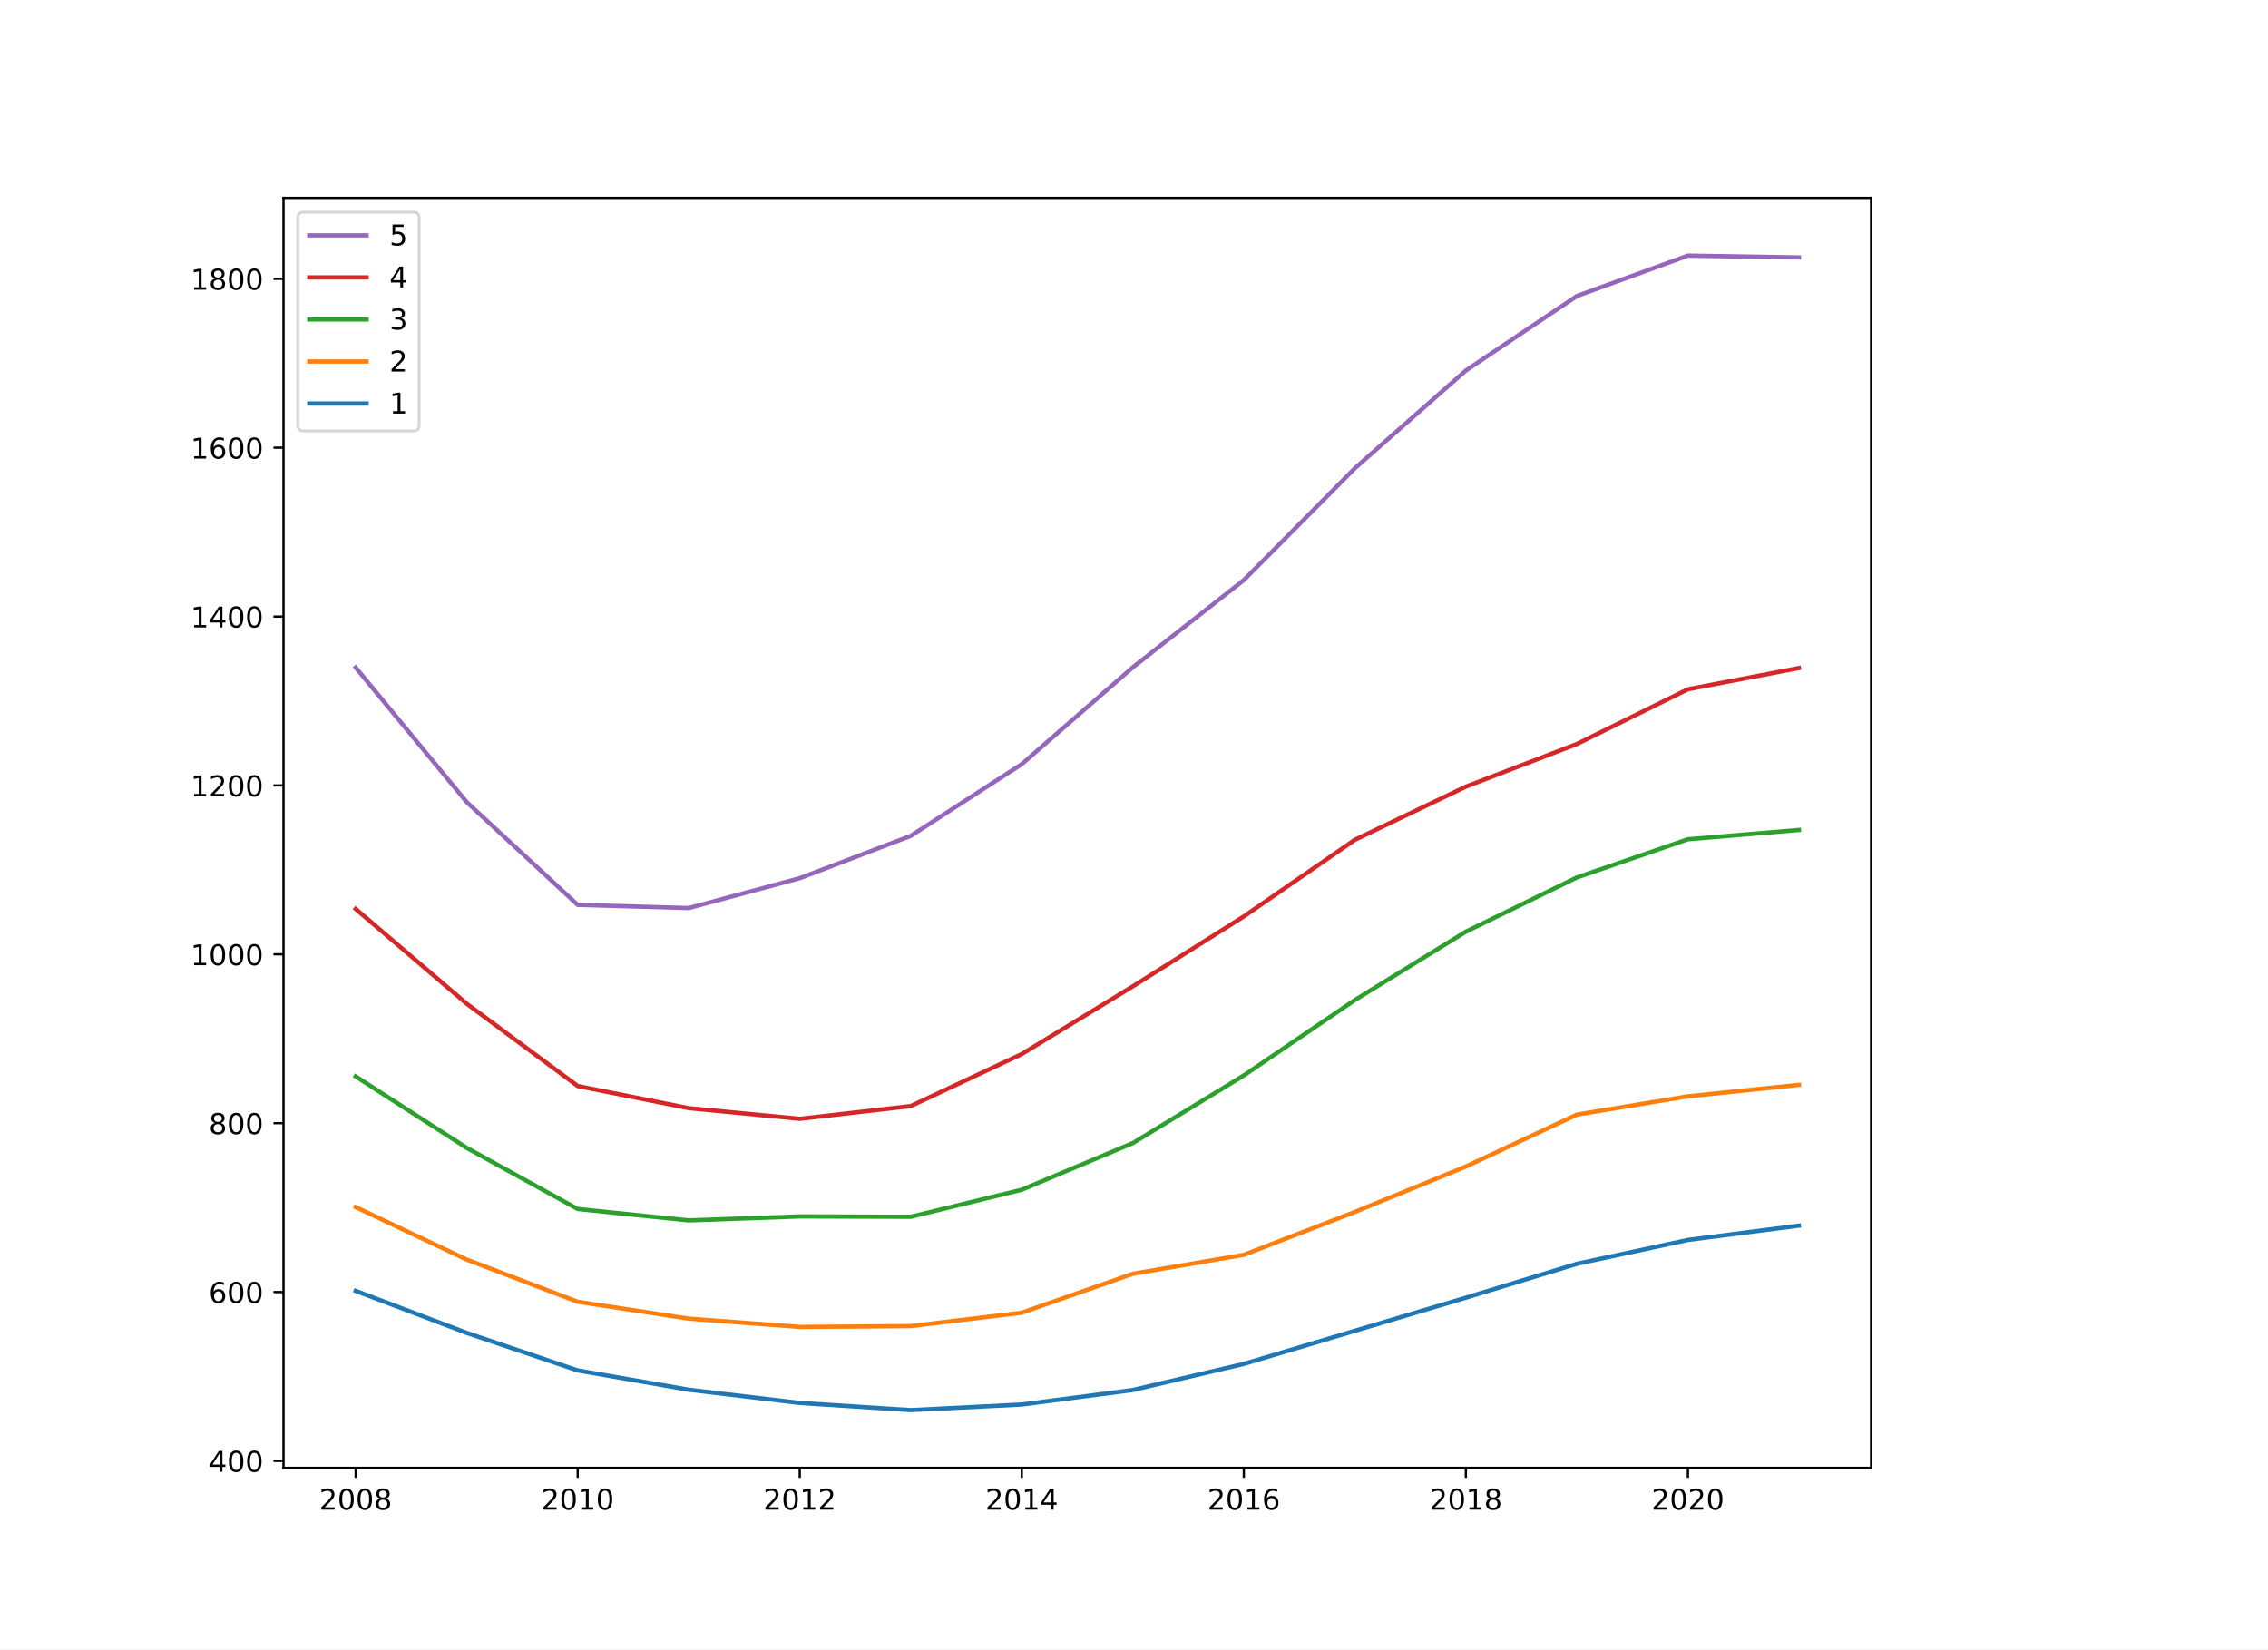
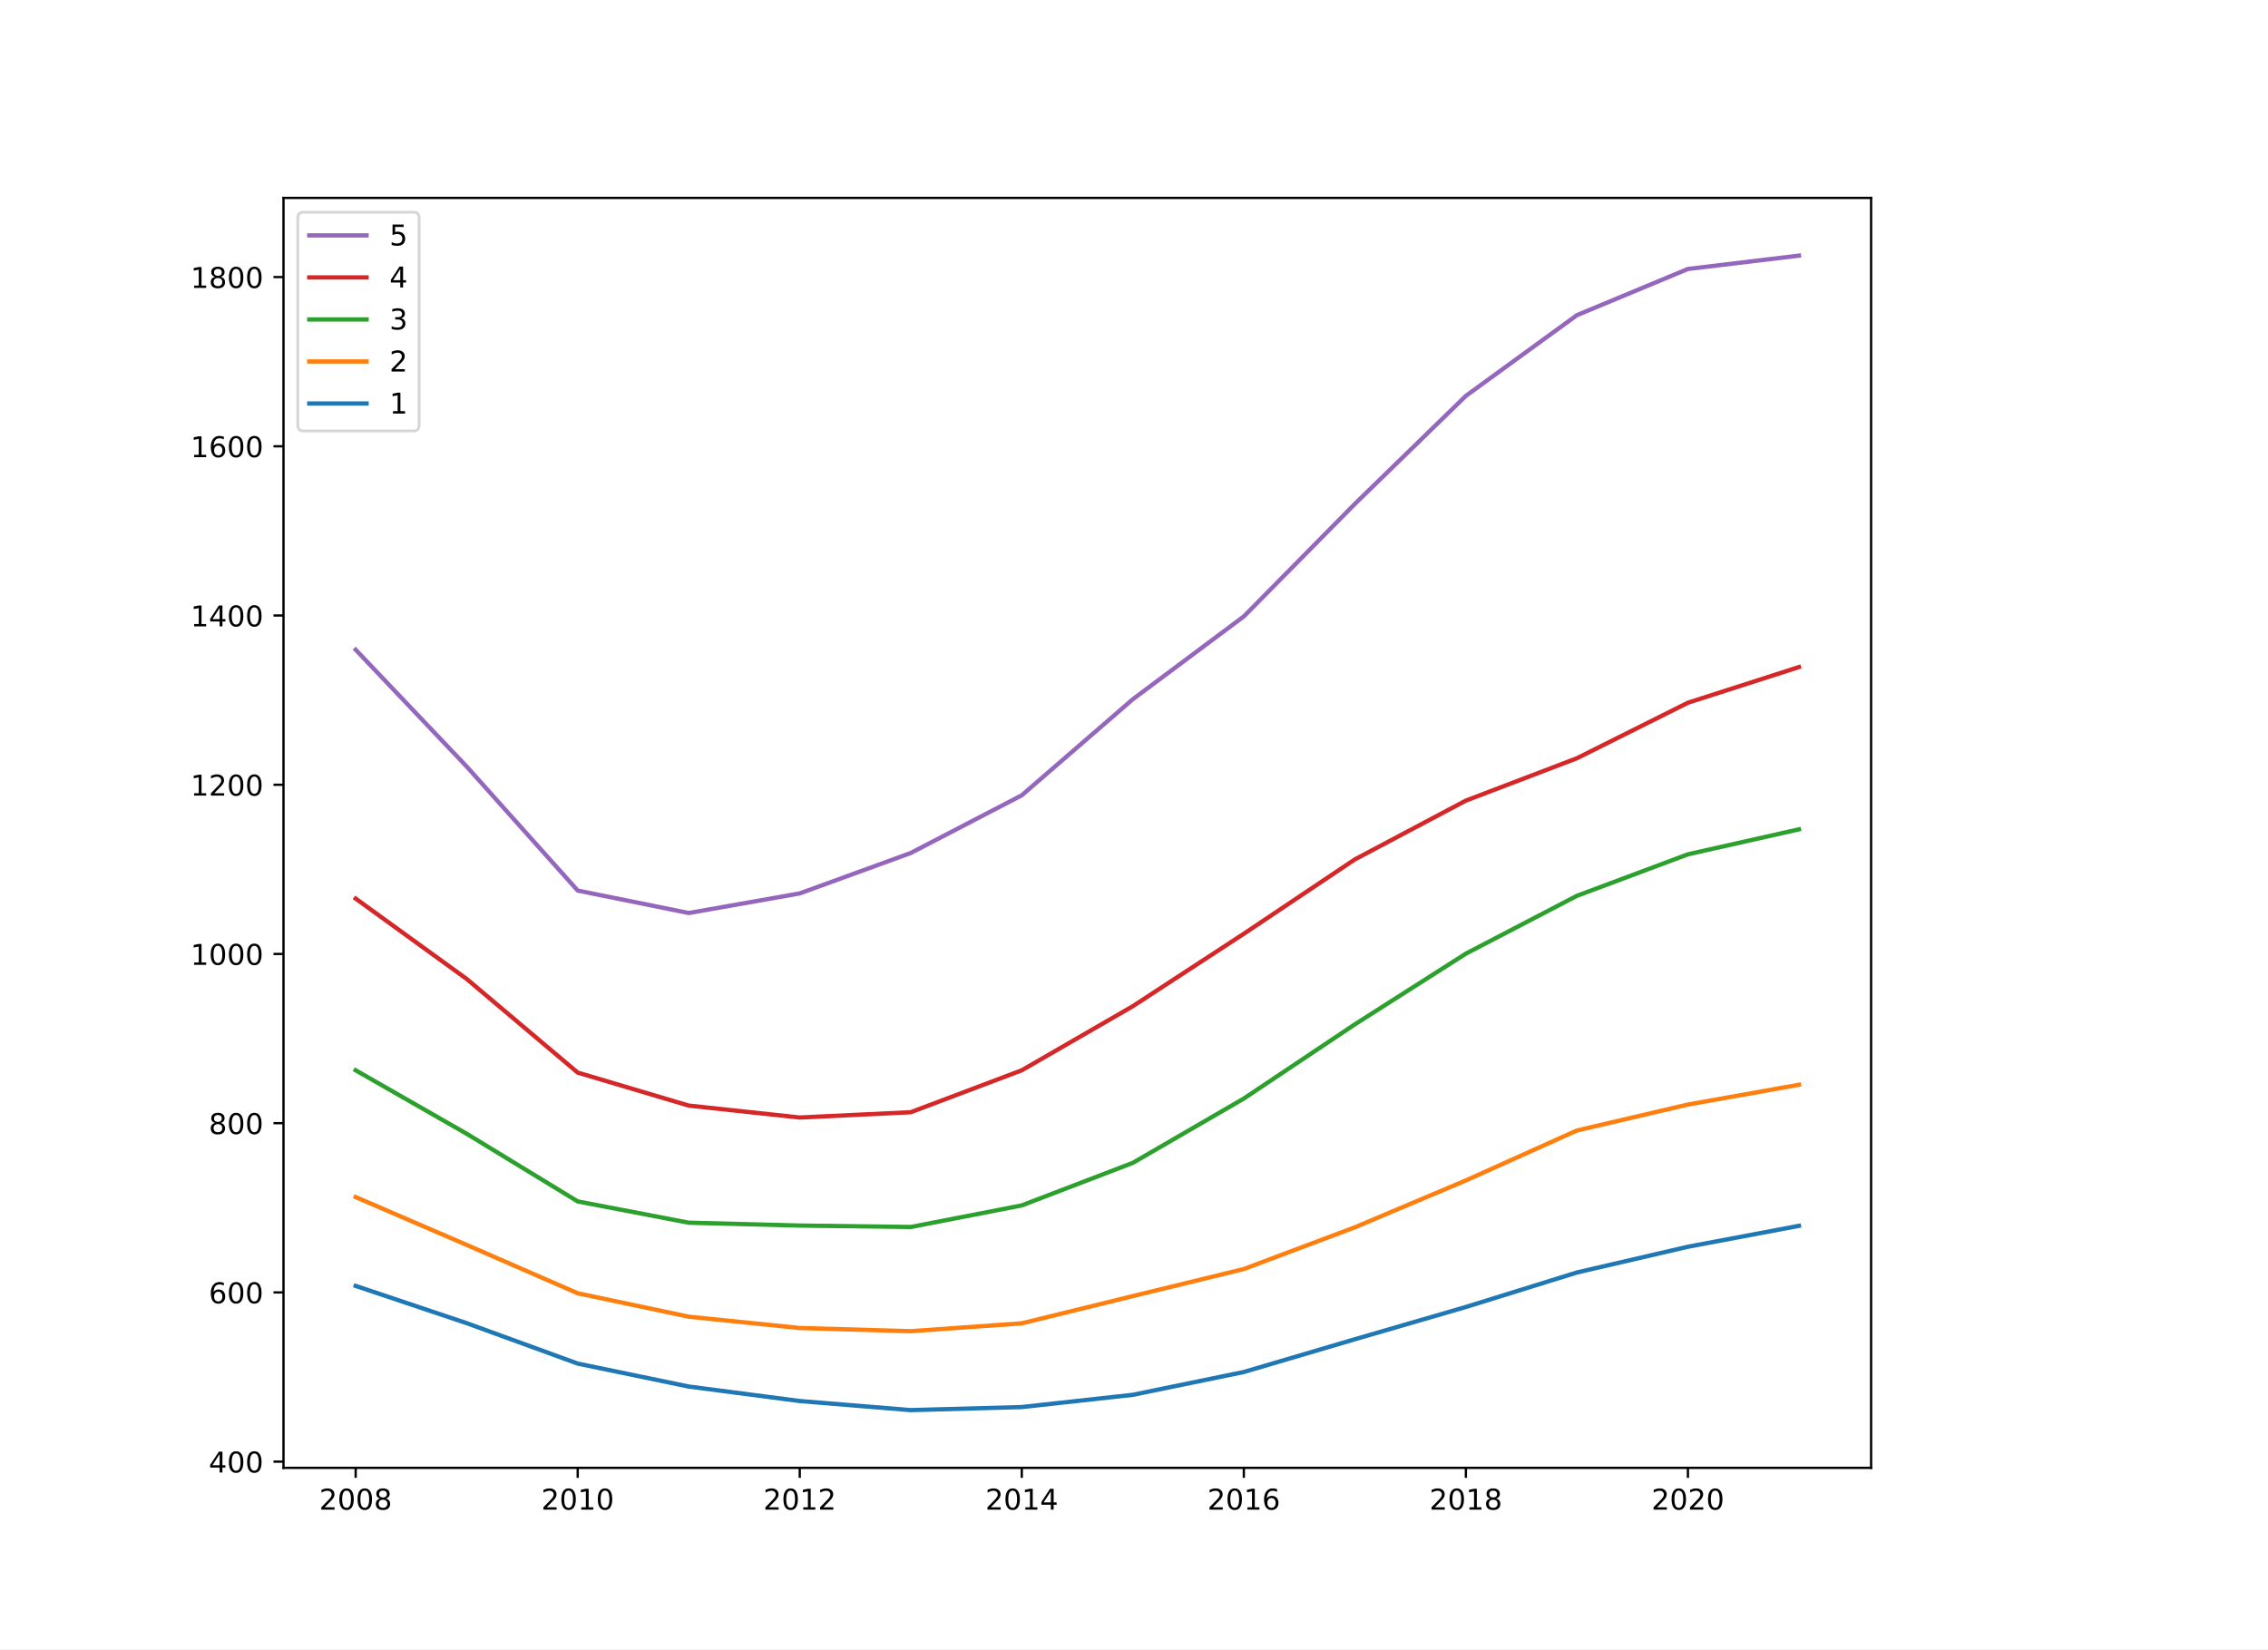
<svg xmlns="http://www.w3.org/2000/svg" xmlns:xlink="http://www.w3.org/1999/xlink" width="792pt" height="576pt" viewBox="0 0 792 576" version="1.1">
  <defs>
    <style type="text/css">*{stroke-linejoin: round; stroke-linecap: butt}</style>
  </defs>
  <g id="figure_1">
    <g id="patch_1">
      <path d="M 0 576  L 792 576  L 792 0  L 0 0  z " style="fill: #ffffff" />
    </g>
    <g id="axes_1">
      <g id="patch_2">
        <path d="M 99 512.64  L 653.4 512.64  L 653.4 69.12  L 99 69.12  z " style="fill: #ffffff" />
      </g>
      <g id="matplotlib.axis_1">
        <g id="xtick_1">
          <g id="line2d_1">
            <defs>
-               <path id="mcec90b3568" d="M 0 0  L 0 3.5  " style="stroke: #000000; stroke-width: 0.8" />
+               <path id="m9cfe2c2078" d="M 0 0  L 0 3.5  " style="stroke: #000000; stroke-width: 0.8" />
            </defs>
            <g>
-               <use xlink:href="#mcec90b3568" x="124.2" y="512.64" style="stroke: #000000; stroke-width: 0.8" />
+               <use xlink:href="#m9cfe2c2078" x="124.2" y="512.64" style="stroke: #000000; stroke-width: 0.8" />
            </g>
          </g>
          <g id="text_1">
            <g transform="translate(111.475 527.2384)scale(0.1 -0.1)">
              <defs>
                <path id="DejaVuSans-32" d="M 1228 531  L 3431 531  L 3431 0  L 469 0  L 469 531  Q 828 903 1448 1529  Q 2069 2156 2228 2338  Q 2531 2678 2651 2914  Q 2772 3150 2772 3378  Q 2772 3750 2511 3984  Q 2250 4219 1831 4219  Q 1534 4219 1204 4116  Q 875 4013 500 3803  L 500 4441  Q 881 4594 1212 4672  Q 1544 4750 1819 4750  Q 2544 4750 2975 4387  Q 3406 4025 3406 3419  Q 3406 3131 3298 2873  Q 3191 2616 2906 2266  Q 2828 2175 2409 1742  Q 1991 1309 1228 531  z " transform="scale(0.015625)" />
                <path id="DejaVuSans-30" d="M 2034 4250  Q 1547 4250 1301 3770  Q 1056 3291 1056 2328  Q 1056 1369 1301 889  Q 1547 409 2034 409  Q 2525 409 2770 889  Q 3016 1369 3016 2328  Q 3016 3291 2770 3770  Q 2525 4250 2034 4250  z M 2034 4750  Q 2819 4750 3233 4129  Q 3647 3509 3647 2328  Q 3647 1150 3233 529  Q 2819 -91 2034 -91  Q 1250 -91 836 529  Q 422 1150 422 2328  Q 422 3509 836 4129  Q 1250 4750 2034 4750  z " transform="scale(0.015625)" />
                <path id="DejaVuSans-38" d="M 2034 2216  Q 1584 2216 1326 1975  Q 1069 1734 1069 1313  Q 1069 891 1326 650  Q 1584 409 2034 409  Q 2484 409 2743 651  Q 3003 894 3003 1313  Q 3003 1734 2745 1975  Q 2488 2216 2034 2216  z M 1403 2484  Q 997 2584 770 2862  Q 544 3141 544 3541  Q 544 4100 942 4425  Q 1341 4750 2034 4750  Q 2731 4750 3128 4425  Q 3525 4100 3525 3541  Q 3525 3141 3298 2862  Q 3072 2584 2669 2484  Q 3125 2378 3379 2068  Q 3634 1759 3634 1313  Q 3634 634 3220 271  Q 2806 -91 2034 -91  Q 1263 -91 848 271  Q 434 634 434 1313  Q 434 1759 690 2068  Q 947 2378 1403 2484  z M 1172 3481  Q 1172 3119 1398 2916  Q 1625 2713 2034 2713  Q 2441 2713 2670 2916  Q 2900 3119 2900 3481  Q 2900 3844 2670 4047  Q 2441 4250 2034 4250  Q 1625 4250 1398 4047  Q 1172 3844 1172 3481  z " transform="scale(0.015625)" />
              </defs>
              <use xlink:href="#DejaVuSans-32" />
              <use xlink:href="#DejaVuSans-30" x="63.623" />
              <use xlink:href="#DejaVuSans-30" x="127.246" />
              <use xlink:href="#DejaVuSans-38" x="190.869" />
            </g>
          </g>
        </g>
        <g id="xtick_2">
          <g id="line2d_2">
            <g>
-               <use xlink:href="#mcec90b3568" x="201.738" y="512.64" style="stroke: #000000; stroke-width: 0.8" />
+               <use xlink:href="#m9cfe2c2078" x="201.738" y="512.64" style="stroke: #000000; stroke-width: 0.8" />
            </g>
          </g>
          <g id="text_2">
            <g transform="translate(189.0135 527.2384)scale(0.1 -0.1)">
              <defs>
                <path id="DejaVuSans-31" d="M 794 531  L 1825 531  L 1825 4091  L 703 3866  L 703 4441  L 1819 4666  L 2450 4666  L 2450 531  L 3481 531  L 3481 0  L 794 0  L 794 531  z " transform="scale(0.015625)" />
              </defs>
              <use xlink:href="#DejaVuSans-32" />
              <use xlink:href="#DejaVuSans-30" x="63.623" />
              <use xlink:href="#DejaVuSans-31" x="127.246" />
              <use xlink:href="#DejaVuSans-30" x="190.869" />
            </g>
          </g>
        </g>
        <g id="xtick_3">
          <g id="line2d_3">
            <g>
-               <use xlink:href="#mcec90b3568" x="279.277" y="512.64" style="stroke: #000000; stroke-width: 0.8" />
+               <use xlink:href="#m9cfe2c2078" x="279.277" y="512.64" style="stroke: #000000; stroke-width: 0.8" />
            </g>
          </g>
          <g id="text_3">
            <g transform="translate(266.5519 527.2384)scale(0.1 -0.1)">
              <use xlink:href="#DejaVuSans-32" />
              <use xlink:href="#DejaVuSans-30" x="63.623" />
              <use xlink:href="#DejaVuSans-31" x="127.246" />
              <use xlink:href="#DejaVuSans-32" x="190.869" />
            </g>
          </g>
        </g>
        <g id="xtick_4">
          <g id="line2d_4">
            <g>
-               <use xlink:href="#mcec90b3568" x="356.815" y="512.64" style="stroke: #000000; stroke-width: 0.8" />
+               <use xlink:href="#m9cfe2c2078" x="356.815" y="512.64" style="stroke: #000000; stroke-width: 0.8" />
            </g>
          </g>
          <g id="text_4">
            <g transform="translate(344.0904 527.2384)scale(0.1 -0.1)">
              <defs>
                <path id="DejaVuSans-34" d="M 2419 4116  L 825 1625  L 2419 1625  L 2419 4116  z M 2253 4666  L 3047 4666  L 3047 1625  L 3713 1625  L 3713 1100  L 3047 1100  L 3047 0  L 2419 0  L 2419 1100  L 313 1100  L 313 1709  L 2253 4666  z " transform="scale(0.015625)" />
              </defs>
              <use xlink:href="#DejaVuSans-32" />
              <use xlink:href="#DejaVuSans-30" x="63.623" />
              <use xlink:href="#DejaVuSans-31" x="127.246" />
              <use xlink:href="#DejaVuSans-34" x="190.869" />
            </g>
          </g>
        </g>
        <g id="xtick_5">
          <g id="line2d_5">
            <g>
-               <use xlink:href="#mcec90b3568" x="434.354" y="512.64" style="stroke: #000000; stroke-width: 0.8" />
+               <use xlink:href="#m9cfe2c2078" x="434.354" y="512.64" style="stroke: #000000; stroke-width: 0.8" />
            </g>
          </g>
          <g id="text_5">
            <g transform="translate(421.6288 527.2384)scale(0.1 -0.1)">
              <defs>
                <path id="DejaVuSans-36" d="M 2113 2584  Q 1688 2584 1439 2293  Q 1191 2003 1191 1497  Q 1191 994 1439 701  Q 1688 409 2113 409  Q 2538 409 2786 701  Q 3034 994 3034 1497  Q 3034 2003 2786 2293  Q 2538 2584 2113 2584  z M 3366 4563  L 3366 3988  Q 3128 4100 2886 4159  Q 2644 4219 2406 4219  Q 1781 4219 1451 3797  Q 1122 3375 1075 2522  Q 1259 2794 1537 2939  Q 1816 3084 2150 3084  Q 2853 3084 3261 2657  Q 3669 2231 3669 1497  Q 3669 778 3244 343  Q 2819 -91 2113 -91  Q 1303 -91 875 529  Q 447 1150 447 2328  Q 447 3434 972 4092  Q 1497 4750 2381 4750  Q 2619 4750 2861 4703  Q 3103 4656 3366 4563  z " transform="scale(0.015625)" />
              </defs>
              <use xlink:href="#DejaVuSans-32" />
              <use xlink:href="#DejaVuSans-30" x="63.623" />
              <use xlink:href="#DejaVuSans-31" x="127.246" />
              <use xlink:href="#DejaVuSans-36" x="190.869" />
            </g>
          </g>
        </g>
        <g id="xtick_6">
          <g id="line2d_6">
            <g>
-               <use xlink:href="#mcec90b3568" x="511.892" y="512.64" style="stroke: #000000; stroke-width: 0.8" />
+               <use xlink:href="#m9cfe2c2078" x="511.892" y="512.64" style="stroke: #000000; stroke-width: 0.8" />
            </g>
          </g>
          <g id="text_6">
            <g transform="translate(499.1673 527.2384)scale(0.1 -0.1)">
              <use xlink:href="#DejaVuSans-32" />
              <use xlink:href="#DejaVuSans-30" x="63.623" />
              <use xlink:href="#DejaVuSans-31" x="127.246" />
              <use xlink:href="#DejaVuSans-38" x="190.869" />
            </g>
          </g>
        </g>
        <g id="xtick_7">
          <g id="line2d_7">
            <g>
-               <use xlink:href="#mcec90b3568" x="589.431" y="512.64" style="stroke: #000000; stroke-width: 0.8" />
+               <use xlink:href="#m9cfe2c2078" x="589.431" y="512.64" style="stroke: #000000; stroke-width: 0.8" />
            </g>
          </g>
          <g id="text_7">
            <g transform="translate(576.7058 527.2384)scale(0.1 -0.1)">
              <use xlink:href="#DejaVuSans-32" />
              <use xlink:href="#DejaVuSans-30" x="63.623" />
              <use xlink:href="#DejaVuSans-32" x="127.246" />
              <use xlink:href="#DejaVuSans-30" x="190.869" />
            </g>
          </g>
        </g>
      </g>
      <g id="matplotlib.axis_2">
        <g id="ytick_1">
          <g id="line2d_8">
            <defs>
-               <path id="m0df43a2fc4" d="M 0 0  L -3.5 0  " style="stroke: #000000; stroke-width: 0.8" />
+               <path id="mc196ad34bf" d="M 0 0  L -3.5 0  " style="stroke: #000000; stroke-width: 0.8" />
            </defs>
            <g>
-               <use xlink:href="#m0df43a2fc4" x="99" y="510.227" style="stroke: #000000; stroke-width: 0.8" />
+               <use xlink:href="#mc196ad34bf" x="99" y="510.47" style="stroke: #000000; stroke-width: 0.8" />
            </g>
          </g>
          <g id="text_8">
-             <g transform="translate(72.9125 514.0261)scale(0.1 -0.1)">
+             <g transform="translate(72.9125 514.269)scale(0.1 -0.1)">
              <use xlink:href="#DejaVuSans-34" />
              <use xlink:href="#DejaVuSans-30" x="63.623" />
              <use xlink:href="#DejaVuSans-30" x="127.246" />
            </g>
          </g>
        </g>
        <g id="ytick_2">
          <g id="line2d_9">
            <g>
-               <use xlink:href="#m0df43a2fc4" x="99" y="451.249" style="stroke: #000000; stroke-width: 0.8" />
+               <use xlink:href="#mc196ad34bf" x="99" y="451.369" style="stroke: #000000; stroke-width: 0.8" />
            </g>
          </g>
          <g id="text_9">
-             <g transform="translate(72.9125 455.048)scale(0.1 -0.1)">
+             <g transform="translate(72.9125 455.1679)scale(0.1 -0.1)">
              <use xlink:href="#DejaVuSans-36" />
              <use xlink:href="#DejaVuSans-30" x="63.623" />
              <use xlink:href="#DejaVuSans-30" x="127.246" />
            </g>
          </g>
        </g>
        <g id="ytick_3">
          <g id="line2d_10">
            <g>
-               <use xlink:href="#m0df43a2fc4" x="99" y="392.271" style="stroke: #000000; stroke-width: 0.8" />
+               <use xlink:href="#mc196ad34bf" x="99" y="392.268" style="stroke: #000000; stroke-width: 0.8" />
            </g>
          </g>
          <g id="text_10">
-             <g transform="translate(72.9125 396.07)scale(0.1 -0.1)">
+             <g transform="translate(72.9125 396.0669)scale(0.1 -0.1)">
              <use xlink:href="#DejaVuSans-38" />
              <use xlink:href="#DejaVuSans-30" x="63.623" />
              <use xlink:href="#DejaVuSans-30" x="127.246" />
            </g>
          </g>
        </g>
        <g id="ytick_4">
          <g id="line2d_11">
            <g>
-               <use xlink:href="#m0df43a2fc4" x="99" y="333.293" style="stroke: #000000; stroke-width: 0.8" />
+               <use xlink:href="#mc196ad34bf" x="99" y="333.167" style="stroke: #000000; stroke-width: 0.8" />
            </g>
          </g>
          <g id="text_11">
-             <g transform="translate(66.55 337.092)scale(0.1 -0.1)">
+             <g transform="translate(66.55 336.9658)scale(0.1 -0.1)">
              <use xlink:href="#DejaVuSans-31" />
              <use xlink:href="#DejaVuSans-30" x="63.623" />
              <use xlink:href="#DejaVuSans-30" x="127.246" />
              <use xlink:href="#DejaVuSans-30" x="190.869" />
            </g>
          </g>
        </g>
        <g id="ytick_5">
          <g id="line2d_12">
            <g>
-               <use xlink:href="#m0df43a2fc4" x="99" y="274.315" style="stroke: #000000; stroke-width: 0.8" />
+               <use xlink:href="#mc196ad34bf" x="99" y="274.065" style="stroke: #000000; stroke-width: 0.8" />
            </g>
          </g>
          <g id="text_12">
-             <g transform="translate(66.55 278.1139)scale(0.1 -0.1)">
+             <g transform="translate(66.55 277.8647)scale(0.1 -0.1)">
              <use xlink:href="#DejaVuSans-31" />
              <use xlink:href="#DejaVuSans-32" x="63.623" />
              <use xlink:href="#DejaVuSans-30" x="127.246" />
              <use xlink:href="#DejaVuSans-30" x="190.869" />
            </g>
          </g>
        </g>
        <g id="ytick_6">
          <g id="line2d_13">
            <g>
-               <use xlink:href="#m0df43a2fc4" x="99" y="215.337" style="stroke: #000000; stroke-width: 0.8" />
+               <use xlink:href="#mc196ad34bf" x="99" y="214.964" style="stroke: #000000; stroke-width: 0.8" />
            </g>
          </g>
          <g id="text_13">
-             <g transform="translate(66.55 219.1359)scale(0.1 -0.1)">
+             <g transform="translate(66.55 218.7636)scale(0.1 -0.1)">
              <use xlink:href="#DejaVuSans-31" />
              <use xlink:href="#DejaVuSans-34" x="63.623" />
              <use xlink:href="#DejaVuSans-30" x="127.246" />
              <use xlink:href="#DejaVuSans-30" x="190.869" />
            </g>
          </g>
        </g>
        <g id="ytick_7">
          <g id="line2d_14">
            <g>
-               <use xlink:href="#m0df43a2fc4" x="99" y="156.359" style="stroke: #000000; stroke-width: 0.8" />
+               <use xlink:href="#mc196ad34bf" x="99" y="155.863" style="stroke: #000000; stroke-width: 0.8" />
            </g>
          </g>
          <g id="text_14">
-             <g transform="translate(66.55 160.1579)scale(0.1 -0.1)">
+             <g transform="translate(66.55 159.6625)scale(0.1 -0.1)">
              <use xlink:href="#DejaVuSans-31" />
              <use xlink:href="#DejaVuSans-36" x="63.623" />
              <use xlink:href="#DejaVuSans-30" x="127.246" />
              <use xlink:href="#DejaVuSans-30" x="190.869" />
            </g>
          </g>
        </g>
        <g id="ytick_8">
          <g id="line2d_15">
            <g>
-               <use xlink:href="#m0df43a2fc4" x="99" y="97.381" style="stroke: #000000; stroke-width: 0.8" />
+               <use xlink:href="#mc196ad34bf" x="99" y="96.762" style="stroke: #000000; stroke-width: 0.8" />
            </g>
          </g>
          <g id="text_15">
-             <g transform="translate(66.55 101.1799)scale(0.1 -0.1)">
+             <g transform="translate(66.55 100.5614)scale(0.1 -0.1)">
              <use xlink:href="#DejaVuSans-31" />
              <use xlink:href="#DejaVuSans-38" x="63.623" />
              <use xlink:href="#DejaVuSans-30" x="127.246" />
              <use xlink:href="#DejaVuSans-30" x="190.869" />
            </g>
          </g>
        </g>
      </g>
      <g id="line2d_16">
-         <path d="M 124.2 450.835  L 162.969 465.509  L 201.738 478.621  L 240.508 485.357  L 279.277 489.982  L 318.046 492.48  L 356.815 490.523  L 395.585 485.464  L 434.354 476.342  L 473.123 464.778  L 511.892 453.214  L 550.662 441.384  L 589.431 433.05  L 628.2 428.046  " clip-path="url(#p917224a67e)" style="fill: none; stroke: #1f77b4; stroke-width: 1.5; stroke-linecap: square" />
+         <path d="M 124.2 449.103  L 162.969 462.111  L 201.738 476.227  L 240.508 484.249  L 279.277 489.307  L 318.046 492.48  L 356.815 491.414  L 395.585 487.137  L 434.354 479.166  L 473.123 467.73  L 511.892 456.46  L 550.662 444.413  L 589.431 435.422  L 628.2 428.118  " clip-path="url(#peac3209bd3)" style="fill: none; stroke: #1f77b4; stroke-width: 1.5; stroke-linecap: square" />
      </g>
      <g id="line2d_17">
-         <path d="M 124.2 421.57  L 162.969 439.901  L 201.738 454.644  L 240.508 460.534  L 279.277 463.426  L 318.046 463.142  L 356.815 458.46  L 395.585 444.869  L 434.354 438.248  L 473.123 423.268  L 511.892 407.407  L 550.662 389.268  L 589.431 382.886  L 628.2 378.881  " clip-path="url(#p917224a67e)" style="fill: none; stroke: #ff7f0e; stroke-width: 1.5; stroke-linecap: square" />
+         <path d="M 124.2 418.082  L 162.969 434.784  L 201.738 451.673  L 240.508 459.852  L 279.277 463.806  L 318.046 464.918  L 356.815 462.172  L 395.585 452.657  L 434.354 443.206  L 473.123 428.634  L 511.892 412.263  L 550.662 394.824  L 589.431 385.76  L 628.2 378.85  " clip-path="url(#peac3209bd3)" style="fill: none; stroke: #ff7f0e; stroke-width: 1.5; stroke-linecap: square" />
      </g>
      <g id="line2d_18">
-         <path d="M 124.2 375.937  L 162.969 400.885  L 201.738 422.244  L 240.508 426.224  L 279.277 424.83  L 318.046 424.956  L 356.815 415.511  L 395.585 399.221  L 434.354 375.591  L 473.123 349.258  L 511.892 325.384  L 550.662 306.448  L 589.431 293.111  L 628.2 289.861  " clip-path="url(#p917224a67e)" style="fill: none; stroke: #2ca02c; stroke-width: 1.5; stroke-linecap: square" />
+         <path d="M 124.2 373.795  L 162.969 395.967  L 201.738 419.595  L 240.508 427.024  L 279.277 428.024  L 318.046 428.526  L 356.815 420.984  L 395.585 406.124  L 434.354 383.662  L 473.123 357.754  L 511.892 333.055  L 550.662 312.862  L 589.431 298.368  L 628.2 289.645  " clip-path="url(#peac3209bd3)" style="fill: none; stroke: #2ca02c; stroke-width: 1.5; stroke-linecap: square" />
      </g>
      <g id="line2d_19">
-         <path d="M 124.2 317.445  L 162.969 350.539  L 201.738 379.293  L 240.508 387.026  L 279.277 390.746  L 318.046 386.289  L 356.815 368.121  L 395.585 344.482  L 434.354 320.057  L 473.123 293.306  L 511.892 274.735  L 550.662 259.839  L 589.431 240.721  L 628.2 233.307  " clip-path="url(#p917224a67e)" style="fill: none; stroke: #d62728; stroke-width: 1.5; stroke-linecap: square" />
+         <path d="M 124.2 313.833  L 162.969 341.901  L 201.738 374.603  L 240.508 386.126  L 279.277 390.293  L 318.046 388.439  L 356.815 373.796  L 395.585 351.415  L 434.354 326.111  L 473.123 300.147  L 511.892 279.608  L 550.662 264.819  L 589.431 245.425  L 628.2 232.972  " clip-path="url(#peac3209bd3)" style="fill: none; stroke: #d62728; stroke-width: 1.5; stroke-linecap: square" />
      </g>
      <g id="line2d_20">
-         <path d="M 124.2 233.119  L 162.969 280.112  L 201.738 316.033  L 240.508 317.139  L 279.277 306.708  L 318.046 291.929  L 356.815 266.869  L 395.585 233.065  L 434.354 202.589  L 473.123 163.539  L 511.892 129.394  L 550.662 103.388  L 589.431 89.28  L 628.2 89.914  " clip-path="url(#p917224a67e)" style="fill: none; stroke: #9467bd; stroke-width: 1.5; stroke-linecap: square" />
+         <path d="M 124.2 226.912  L 162.969 267.718  L 201.738 311.03  L 240.508 318.873  L 279.277 312.023  L 318.046 297.904  L 356.815 277.753  L 395.585 244.211  L 434.354 215.281  L 473.123 175.993  L 511.892 138.257  L 550.662 110.075  L 589.431 93.934  L 628.2 89.28  " clip-path="url(#peac3209bd3)" style="fill: none; stroke: #9467bd; stroke-width: 1.5; stroke-linecap: square" />
      </g>
      <g id="patch_3">
        <path d="M 99 512.64  L 99 69.12  " style="fill: none; stroke: #000000; stroke-width: 0.8; stroke-linejoin: miter; stroke-linecap: square" />
      </g>
      <g id="patch_4">
        <path d="M 653.4 512.64  L 653.4 69.12  " style="fill: none; stroke: #000000; stroke-width: 0.8; stroke-linejoin: miter; stroke-linecap: square" />
      </g>
      <g id="patch_5">
        <path d="M 99 512.64  L 653.4 512.64  " style="fill: none; stroke: #000000; stroke-width: 0.8; stroke-linejoin: miter; stroke-linecap: square" />
      </g>
      <g id="patch_6">
        <path d="M 99 69.12  L 653.4 69.12  " style="fill: none; stroke: #000000; stroke-width: 0.8; stroke-linejoin: miter; stroke-linecap: square" />
      </g>
      <g id="legend_1">
        <g id="patch_7">
          <path d="M 106 150.511  L 144.363 150.511  Q 146.363 150.511 146.363 148.511  L 146.363 76.12  Q 146.363 74.12 144.363 74.12  L 106 74.12  Q 104 74.12 104 76.12  L 104 148.511  Q 104 150.511 106 150.511  z " style="fill: #ffffff; opacity: 0.8; stroke: #cccccc; stroke-linejoin: miter" />
        </g>
        <g id="line2d_21">
          <path d="M 108 82.218  L 118 82.218  L 128 82.218  " style="fill: none; stroke: #9467bd; stroke-width: 1.5; stroke-linecap: square" />
        </g>
        <g id="text_16">
          <g transform="translate(136 85.71844)scale(0.1 -0.1)">
            <defs>
              <path id="DejaVuSans-35" d="M 691 4666  L 3169 4666  L 3169 4134  L 1269 4134  L 1269 2991  Q 1406 3038 1543 3061  Q 1681 3084 1819 3084  Q 2600 3084 3056 2656  Q 3513 2228 3513 1497  Q 3513 744 3044 326  Q 2575 -91 1722 -91  Q 1428 -91 1123 -41  Q 819 9 494 109  L 494 744  Q 775 591 1075 516  Q 1375 441 1709 441  Q 2250 441 2565 725  Q 2881 1009 2881 1497  Q 2881 1984 2565 2268  Q 2250 2553 1709 2553  Q 1456 2553 1204 2497  Q 953 2441 691 2322  L 691 4666  z " transform="scale(0.015625)" />
            </defs>
            <use xlink:href="#DejaVuSans-35" />
          </g>
        </g>
        <g id="line2d_22">
          <path d="M 108 96.897  L 118 96.897  L 128 96.897  " style="fill: none; stroke: #d62728; stroke-width: 1.5; stroke-linecap: square" />
        </g>
        <g id="text_17">
          <g transform="translate(136 100.3966)scale(0.1 -0.1)">
            <use xlink:href="#DejaVuSans-34" />
          </g>
        </g>
        <g id="line2d_23">
          <path d="M 108 111.575  L 118 111.575  L 128 111.575  " style="fill: none; stroke: #2ca02c; stroke-width: 1.5; stroke-linecap: square" />
        </g>
        <g id="text_18">
          <g transform="translate(136 115.0747)scale(0.1 -0.1)">
            <defs>
              <path id="DejaVuSans-33" d="M 2597 2516  Q 3050 2419 3304 2112  Q 3559 1806 3559 1356  Q 3559 666 3084 287  Q 2609 -91 1734 -91  Q 1441 -91 1130 -33  Q 819 25 488 141  L 488 750  Q 750 597 1062 519  Q 1375 441 1716 441  Q 2309 441 2620 675  Q 2931 909 2931 1356  Q 2931 1769 2642 2001  Q 2353 2234 1838 2234  L 1294 2234  L 1294 2753  L 1863 2753  Q 2328 2753 2575 2939  Q 2822 3125 2822 3475  Q 2822 3834 2567 4026  Q 2313 4219 1838 4219  Q 1578 4219 1281 4162  Q 984 4106 628 3988  L 628 4550  Q 988 4650 1302 4700  Q 1616 4750 1894 4750  Q 2613 4750 3031 4423  Q 3450 4097 3450 3541  Q 3450 3153 3228 2886  Q 3006 2619 2597 2516  z " transform="scale(0.015625)" />
            </defs>
            <use xlink:href="#DejaVuSans-33" />
          </g>
        </g>
        <g id="line2d_24">
          <path d="M 108 126.253  L 118 126.253  L 128 126.253  " style="fill: none; stroke: #ff7f0e; stroke-width: 1.5; stroke-linecap: square" />
        </g>
        <g id="text_19">
          <g transform="translate(136 129.7528)scale(0.1 -0.1)">
            <use xlink:href="#DejaVuSans-32" />
          </g>
        </g>
        <g id="line2d_25">
          <path d="M 108 140.931  L 118 140.931  L 128 140.931  " style="fill: none; stroke: #1f77b4; stroke-width: 1.5; stroke-linecap: square" />
        </g>
        <g id="text_20">
          <g transform="translate(136 144.4309)scale(0.1 -0.1)">
            <use xlink:href="#DejaVuSans-31" />
          </g>
        </g>
      </g>
    </g>
  </g>
  <defs>
-     <clipPath id="p917224a67e">
+     <clipPath id="peac3209bd3">
      <rect x="99" y="69.12" width="554.4" height="443.52" />
    </clipPath>
  </defs>
</svg>
